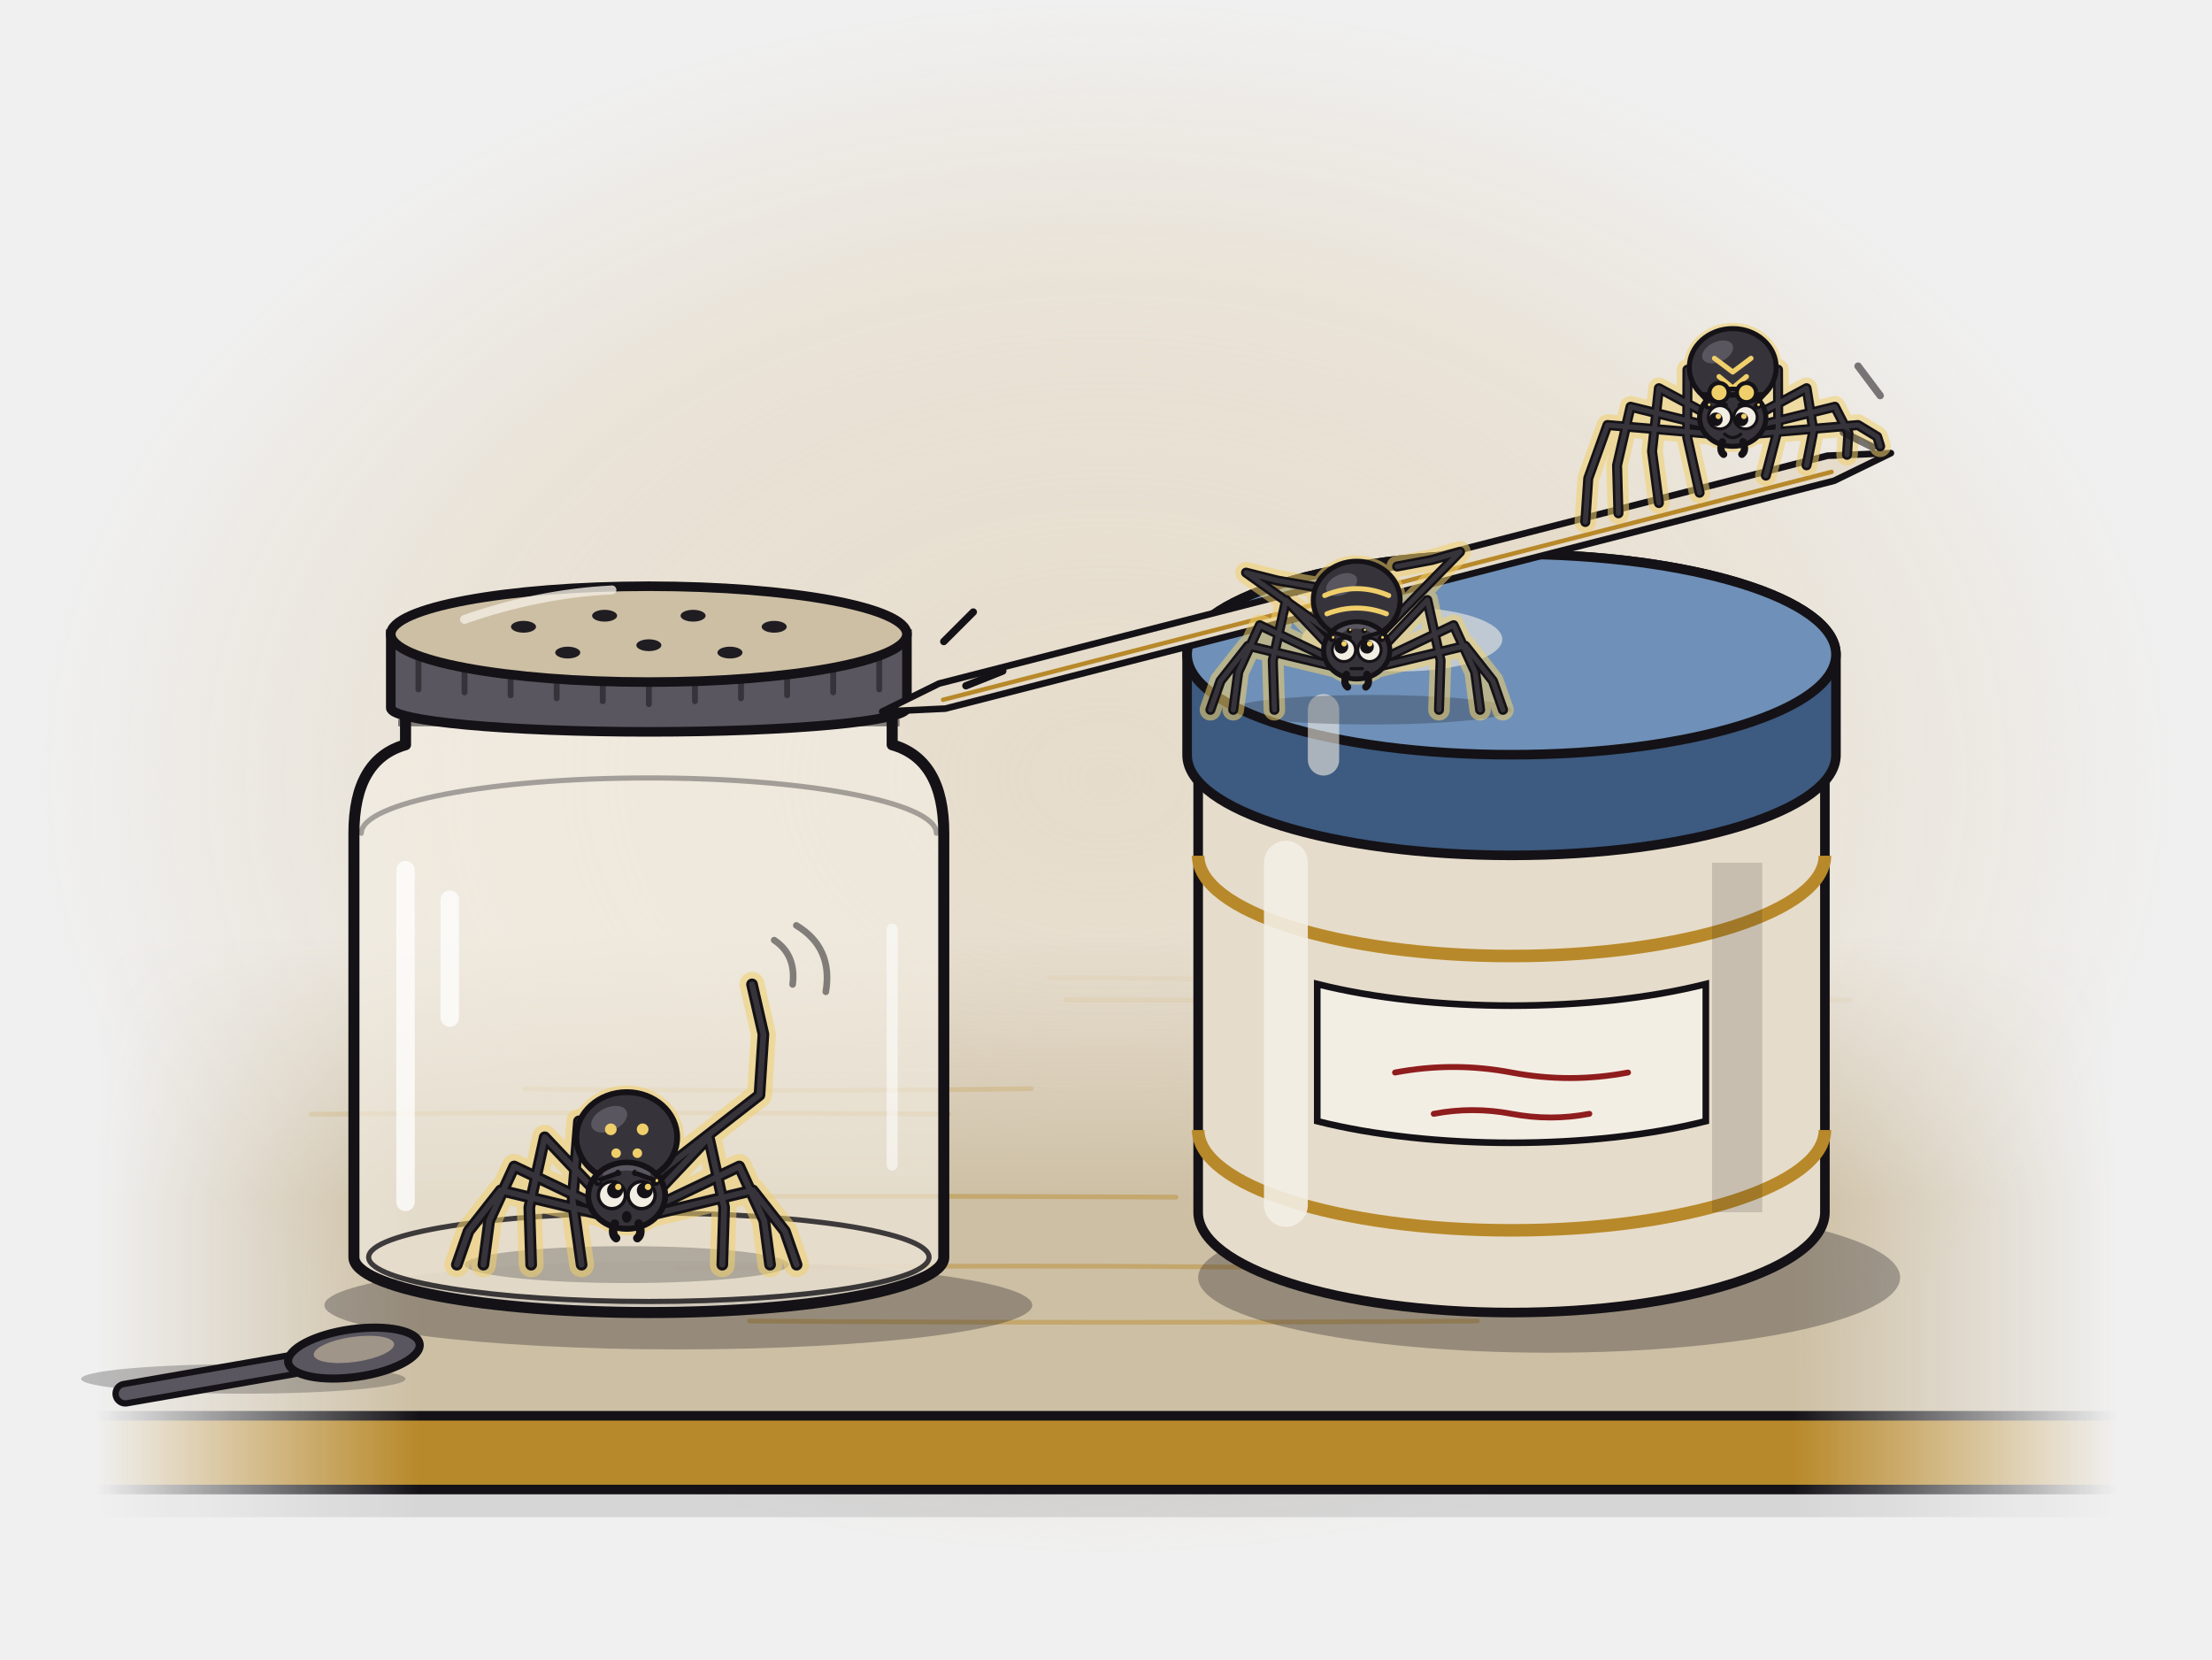
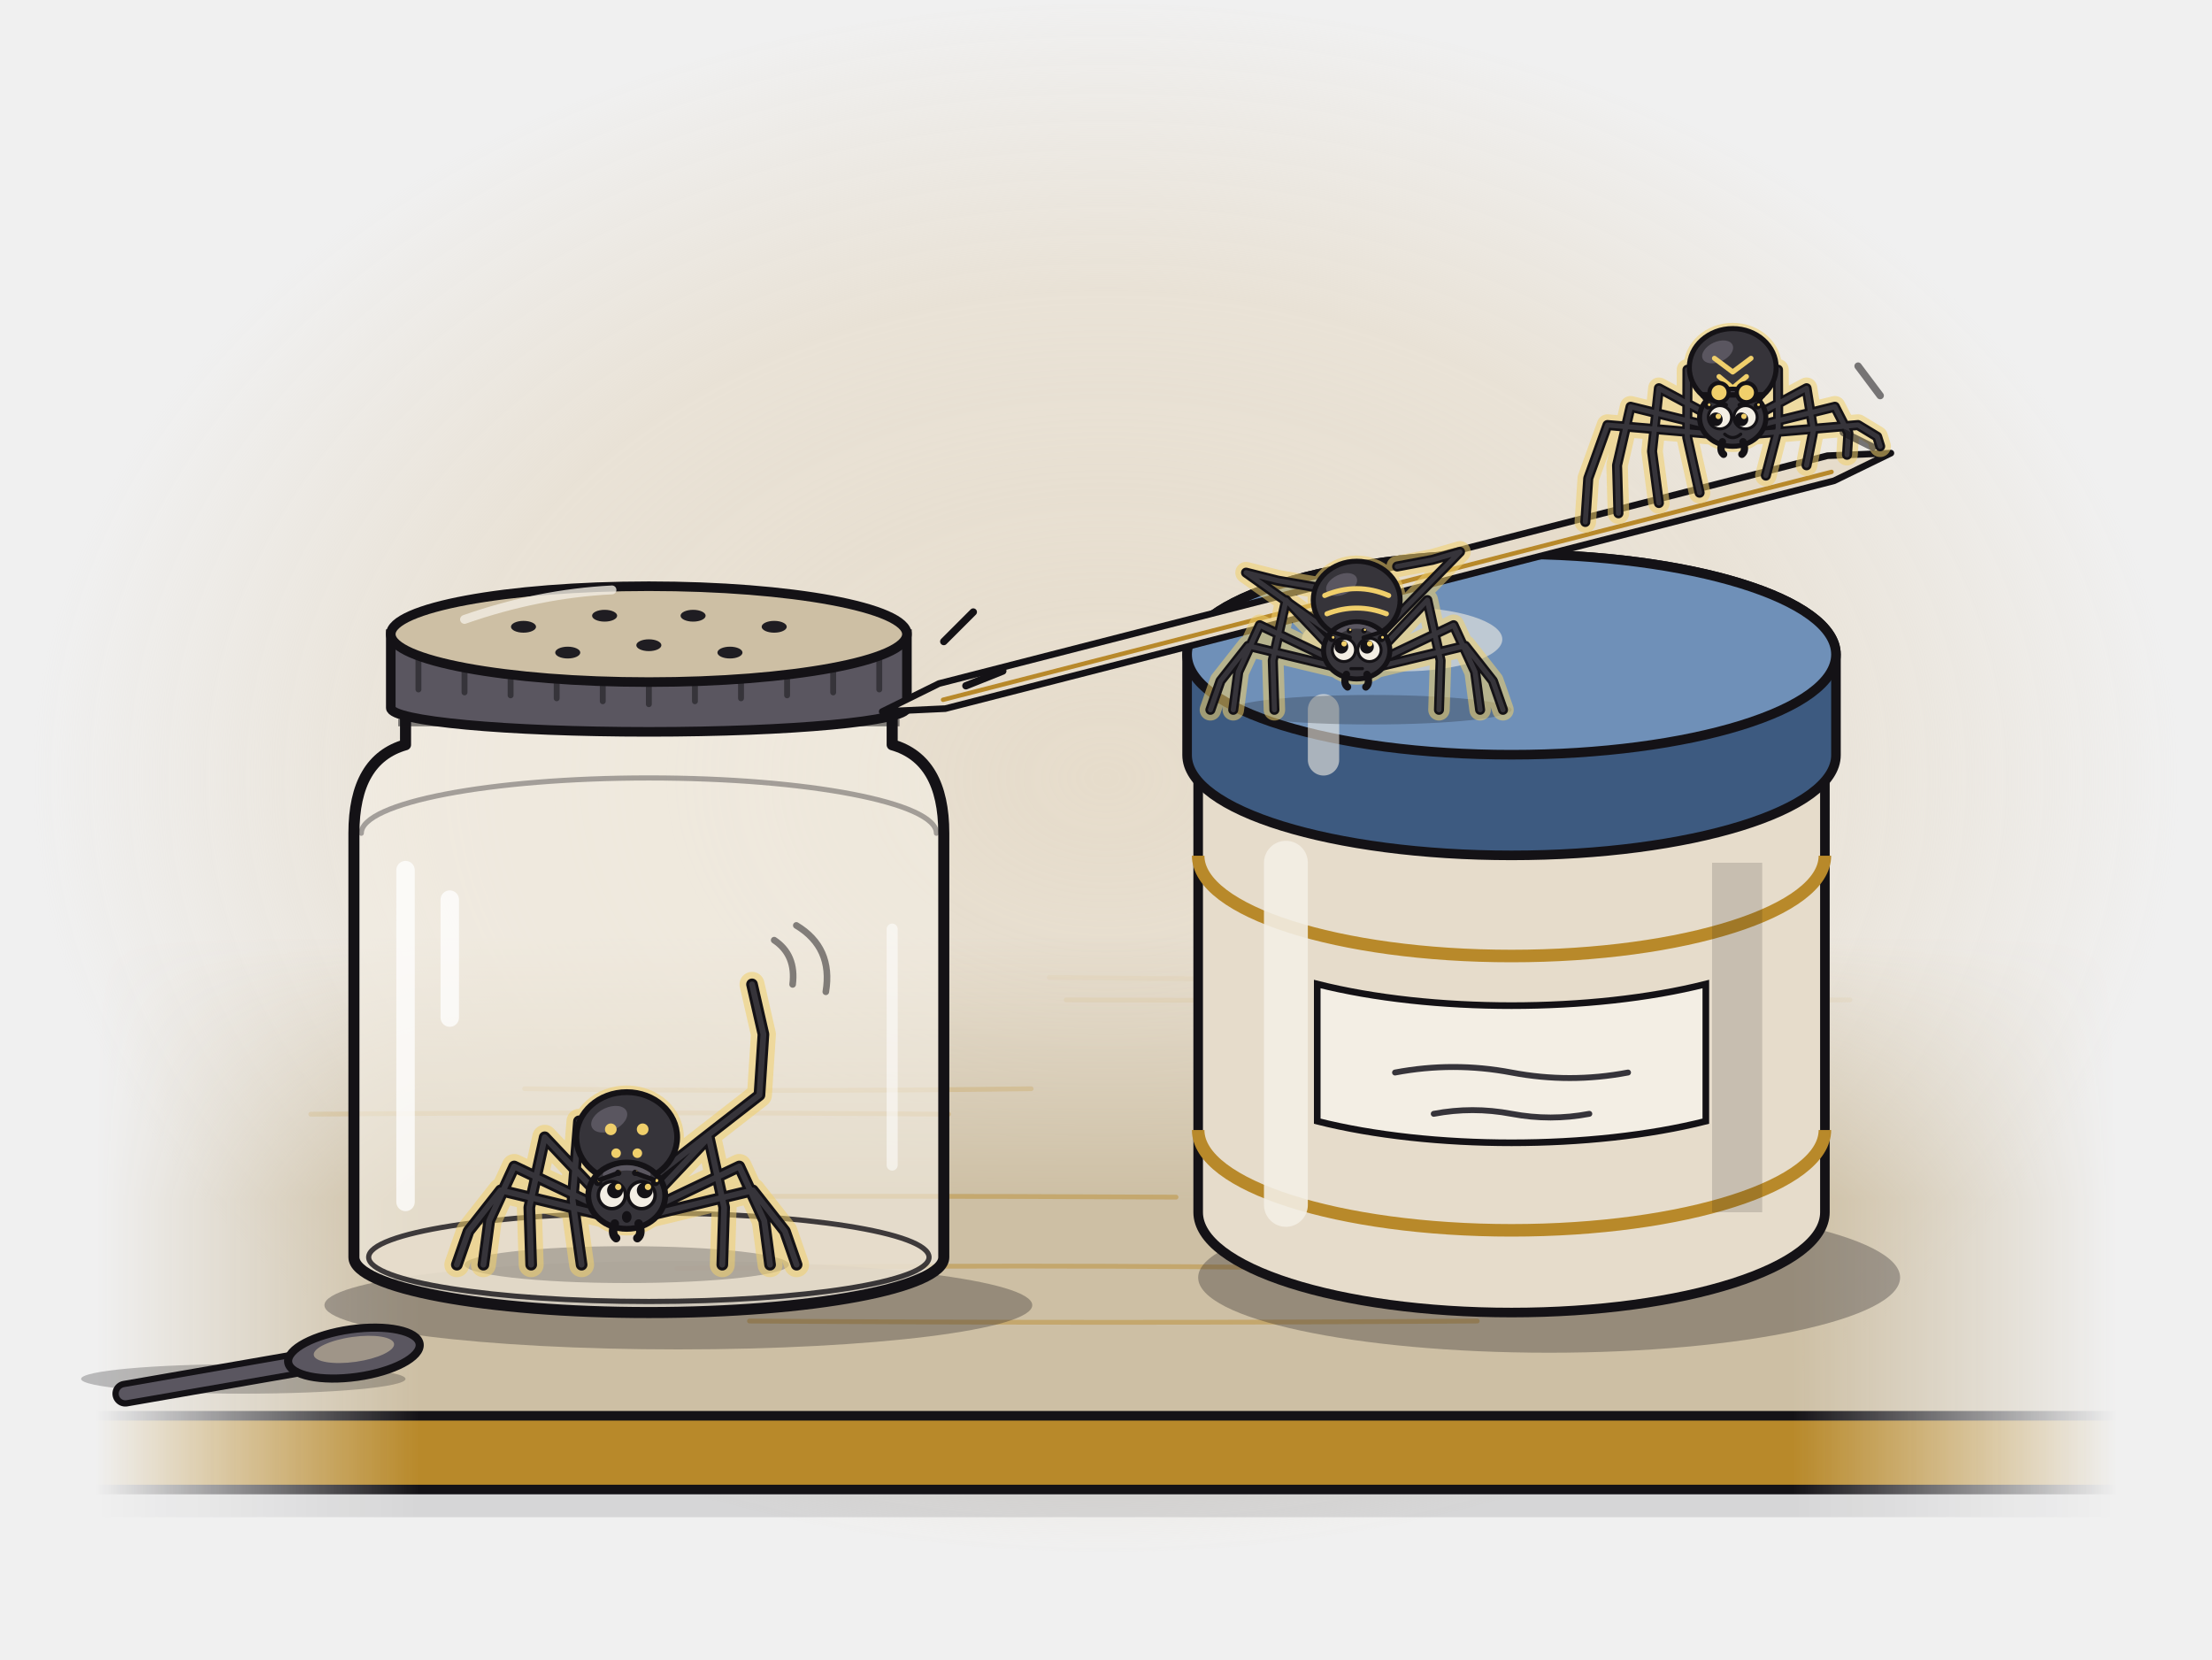
<svg xmlns="http://www.w3.org/2000/svg" viewBox="0 0 600 450" role="img" aria-label="Two spiders on a cookie tin lever the lid off a jar to free a trapped crewmate">
  <g transform="translate(0 -14)">
    <defs>
      <radialGradient id="sjr-glow" cx="50%" cy="50%" r="50%">
        <stop offset="0" stop-color="#e6dccb" stop-opacity="1" />
        <stop offset=".62" stop-color="#e6dccb" stop-opacity="0.7" />
        <stop offset="1" stop-color="#e6dccb" stop-opacity="0" />
      </radialGradient>
    </defs>
    <ellipse cx="300" cy="225" rx="295" ry="210" fill="url(#sjr-glow)" />
    <defs>
      <mask id="sjr-tt" maskUnits="userSpaceOnUse" x="21" y="-50" width="558" height="550">
        <linearGradient id="sjr-tt-lx" gradientUnits="userSpaceOnUse" x1="26" y1="0" x2="574" y2="0">
          <stop offset="0" stop-color="#fff" stop-opacity="0" />
          <stop offset="0.16" stop-color="#fff" />
          <stop offset="0.84" stop-color="#fff" />
          <stop offset="1" stop-color="#fff" stop-opacity="0" />
        </linearGradient>
        <linearGradient id="sjr-tt-ly" gradientUnits="userSpaceOnUse" x1="0" y1="268" x2="0" y2="339.5">
          <stop offset="0" stop-color="#000" />
          <stop offset="1" stop-color="#000" stop-opacity="0" />
        </linearGradient>
        <rect x="26" y="-50" width="548" height="550" fill="url(#sjr-tt-lx)" />
        <rect x="26" y="-50" width="548" height="389.5" fill="url(#sjr-tt-ly)" />
      </mask>
    </defs>
    <g mask="url(#sjr-tt)">
      <rect x="26" y="268" width="548" height="130" fill="#cdbfa4" />
      <path d="M84.3 316.2q86.5 -0.7 173 0M183.6 358.1q93.6 -1.4 187.1 0M142.3 309.3q68.7 0.9 137.4 0M284.6 279.1q87.6 1.1 175.3 0M203.3 372.3q98.7 0.7 197.4 0M140.9 338.7q89 -0.5 178.1 0M289.2 285.2q106.3 0.4 212.6 0" stroke="#b8892a" stroke-width="1.3" fill="none" opacity=".45" stroke-linecap="round" />
      <rect x="26" y="398" width="548" height="20" fill="#b8892a" />
      <path d="M26 398H574M26 418H574" stroke="#141216" stroke-width="2.6" />
      <path d="M26 422H574" stroke="#141216" stroke-width="7" opacity=".12" />
    </g>
    <ellipse cx="184" cy="368" rx="96" ry="12" fill="#141216" opacity="0.3" />
    <path d="M96 355V240Q96 220 110 216V206H242V216Q256 220 256 240V355A80 15 0 0 1 96 355z" fill="#f3eee4" opacity=".6" />
    <ellipse cx="176" cy="355" rx="76" ry="12" fill="#e6dccb" stroke="#141216" stroke-width="1.4" opacity=".8" />
    <path d="M98 240A78 15 0 0 1 254 240" stroke="#141216" stroke-width="1.4" fill="none" stroke-linecap="round" stroke-linejoin="round" opacity=".35" />
    <ellipse cx="170" cy="357" rx="44" ry="5" fill="#141216" opacity="0.25" />
    <g transform="translate(170 338.3) scale(0.72 0.72)">
      <g opacity="0.55" stroke="#f0cf6b" fill="#f0cf6b" stroke-linecap="round" stroke-linejoin="round">
        <path d="M9 -6L50 -37.9L51.5 -60.8L47.2 -79.6M12 -2L30.9 -22L36.7 4.4L36 26M13 3L42.4 -11L51.8 9.4L54 26M10 7L47.5 -2L59.6 13.4L64 26M-9 -6L-18 -28L-20.4 1.7L-17 26M-12 -2L-30.9 -22L-36.7 4.4L-36 26M-13 3L-42.4 -11L-51.8 9.4L-54 26M-10 7L-47.5 -2L-59.6 13.4L-64 26" stroke-width="9.4" fill="none" />
        <ellipse cx="0" cy="-22" rx="21.5" ry="19.5" stroke-width="0" />
        <ellipse cx="0" cy="0" rx="17" ry="15" stroke-width="0" />
      </g>
      <path d="M9 -6L50 -37.9L51.5 -60.8L47.2 -79.6M12 -2L30.9 -22L36.7 4.4L36 26M13 3L42.4 -11L51.8 9.4L54 26M10 7L47.5 -2L59.6 13.4L64 26M-9 -6L-18 -28L-20.4 1.7L-17 26M-12 -2L-30.9 -22L-36.7 4.4L-36 26M-13 3L-42.4 -11L-51.8 9.4L-54 26M-10 7L-47.5 -2L-59.6 13.4L-64 26" stroke="#141216" stroke-width="4.4" fill="none" stroke-linecap="round" stroke-linejoin="round" />
      <path d="M9 -6L50 -37.9L51.5 -60.8L47.2 -79.6M12 -2L30.9 -22L36.7 4.4L36 26M13 3L42.4 -11L51.8 9.4L54 26M10 7L47.5 -2L59.6 13.4L64 26M-9 -6L-18 -28L-20.4 1.7L-17 26M-12 -2L-30.9 -22L-36.7 4.4L-36 26M-13 3L-42.4 -11L-51.8 9.4L-54 26M-10 7L-47.5 -2L-59.6 13.4L-64 26" stroke="#36343a" stroke-width="2.2" fill="none" stroke-linecap="round" stroke-linejoin="round" />
      <ellipse cx="0" cy="-22" rx="19" ry="17" fill="#36343a" stroke="#141216" stroke-width="2.2" />
      <ellipse cx="-6.6" cy="-28.8" rx="7.2" ry="4.4" fill="#5a5660" transform="rotate(-25 -6.6 -28.8)" />
      <g fill="#f0cf6b">
        <circle cx="-6" cy="-25" r="2.2" />
        <circle cx="6" cy="-25" r="2.2" />
        <circle cx="-4" cy="-16" r="1.8" />
        <circle cx="4" cy="-16" r="1.8" />
      </g>
      <ellipse cx="0" cy="0" rx="14.5" ry="12.5" fill="#36343a" stroke="#141216" stroke-width="2.2" />
      <path d="M-8 -8q8 -5 16 0" stroke="#5a5660" stroke-width="2" fill="none" stroke-linecap="round" />
      <path d="M-4.5 10.5q-1.5 4 0.5 5.5M4.5 10.5q1.5 4 -0.5 5.5" stroke="#141216" stroke-width="3.2" fill="none" stroke-linecap="round" />
      <circle cx="-10.8" cy="-5.2" r="1.6" fill="#141216" />
      <circle cx="-10.3" cy="-5.7" r="0.6" fill="#f0cf6b" />
      <circle cx="10.8" cy="-5.2" r="1.6" fill="#141216" />
      <circle cx="11.3" cy="-5.7" r="0.6" fill="#f0cf6b" />
      <circle cx="-3.2" cy="-8.6" r="1.2" fill="#141216" />
      <circle cx="-2.8" cy="-9" r="0.5" fill="#f0cf6b" />
      <circle cx="3.2" cy="-8.6" r="1.2" fill="#141216" />
      <circle cx="3.6" cy="-9" r="0.5" fill="#f0cf6b" />
      <circle cx="-5.6" cy="-0.2" r="5.1" fill="#f3eee4" stroke="#141216" stroke-width="1.3" />
      <circle cx="-4.4" cy="-2" r="3" fill="#141216" />
      <circle cx="-3.2" cy="-3.3" r="1.2" fill="#f0cf6b" />
      <circle cx="5.6" cy="-0.2" r="5.1" fill="#f3eee4" stroke="#141216" stroke-width="1.3" />
      <circle cx="6.8" cy="-2" r="3" fill="#141216" />
      <circle cx="8" cy="-3.3" r="1.2" fill="#f0cf6b" />
      <path d="M-10 -6l7 -2.6M10 -6l-7 -2.6" stroke="#141216" stroke-width="1.8" stroke-linecap="round" />
      <ellipse cx="0" cy="8" rx="1.8" ry="2.2" fill="#141216" />
    </g>
    <path d="M210 269q6 4 5 12M216 265q10 6 8 18" stroke="#141216" stroke-width="1.8" fill="none" stroke-linecap="round" stroke-linejoin="round" opacity=".5" />
    <path d="M96 355V240Q96 220 110 216V206H242V216Q256 220 256 240V355A80 15 0 0 1 96 355z" fill="none" stroke="#141216" stroke-width="3" stroke-linejoin="round" />
    <path d="M110 250V340M122 258V290" stroke="#fff" stroke-width="5" fill="none" stroke-linecap="round" stroke-linejoin="round" opacity=".75" />
    <path d="M242 266V330" stroke="#fff" stroke-width="3" fill="none" stroke-linecap="round" stroke-linejoin="round" opacity=".55" />
    <path d="M108 210h136" stroke="#141216" stroke-width="2" opacity=".5" />
    <path d="M106 186V206A70 6.5 0 0 0 246 206V186z" fill="#5a5660" stroke="#141216" stroke-width="2.6" />
    <path d="M113.5 190v11M126 190.2v11.6M138.5 190.4v12.2M151 190.6v12.8M163.5 190.8v13.4M176 191v14M188.5 190.8v13.4M201 190.6v12.8M213.5 190.4v12.2M226 190.2v11.6M238.5 190v11" stroke="#36343a" stroke-width="1.6" fill="none" stroke-linecap="round" stroke-linejoin="round" />
    <ellipse cx="176" cy="186" rx="70" ry="13" fill="#cdbfa4" stroke="#141216" stroke-width="2.6" />
    <ellipse cx="142" cy="184" rx="3.4" ry="1.6" fill="#1f1d22" />
    <ellipse cx="164" cy="181" rx="3.4" ry="1.6" fill="#1f1d22" />
    <ellipse cx="188" cy="181" rx="3.4" ry="1.6" fill="#1f1d22" />
    <ellipse cx="210" cy="184" rx="3.4" ry="1.6" fill="#1f1d22" />
    <ellipse cx="154" cy="191" rx="3.4" ry="1.6" fill="#1f1d22" />
    <ellipse cx="176" cy="189" rx="3.4" ry="1.6" fill="#1f1d22" />
    <ellipse cx="198" cy="191" rx="3.4" ry="1.6" fill="#1f1d22" />
    <path d="M126 182q20 -7 40 -8" stroke="#f3eee4" stroke-width="2.4" fill="none" stroke-linecap="round" stroke-linejoin="round" opacity=".8" />
    <ellipse cx="420.2" cy="360.5" rx="95.2" ry="20.4" fill="#141216" opacity=".3" />
    <path d="M325 218.8V342.8A85 27.2 0 0 0 495 342.8V218.8z" fill="#e6dccb" stroke="#141216" stroke-width="2.6" />
    <path d="M325 246.1A85 27.2 0 0 0 495 246.1M325 320.5A85 27.2 0 0 0 495 320.5" stroke="#b8892a" stroke-width="3.4" fill="none" />
    <path d="M357.3 280.9A85 27.2 0 0 0 462.7 280.9V318.1A85 27.2 0 0 1 357.3 318.1z" fill="#f3eee4" stroke="#141216" stroke-width="1.8" />
-     <path d="M378.4 304.9q15.8 -3 31.6 0t31.6 0M388.9 316.1q10.5 -2 21.1 0t21.1 0" stroke="#8f1d1d" stroke-width="1.6" fill="none" stroke-linecap="round" />
+     <path d="M378.4 304.9q15.8 -3 31.6 0t31.6 0M388.9 316.1q10.5 -2 21.1 0t21.1 0" stroke="#36343a" stroke-width="1.6" fill="none" stroke-linecap="round" />
    <path d="M348.8 248V340.8" stroke="#f3eee4" stroke-width="11.9" opacity=".9" stroke-linecap="round" />
    <path d="M471.2 248V342.8" stroke="#141216" stroke-width="13.6" opacity=".15" />
    <path d="M322 218.8V191.5A88 27.2 0 0 1 498 191.5V218.8A88 27.2 0 0 1 322 218.8z" fill="#3d5a80" stroke="#141216" stroke-width="2.6" />
    <ellipse cx="410" cy="191.5" rx="88" ry="27.2" fill="#6f90b8" stroke="#141216" stroke-width="2.6" />
    <ellipse cx="380.3" cy="187.4" rx="27.2" ry="8.7" fill="#f3eee4" opacity=".6" />
    <path d="M359 206.5v13.6" stroke="#f3eee4" stroke-width="8.5" opacity=".6" stroke-linecap="round" />
    <path d="M239.3,207 256.4,206.2 497.5,144.4 512.9,136.9 495.7,137.6 254.7,199.4z" fill="#e6dccb" stroke="#141216" stroke-width="1.8" stroke-linejoin="round" />
    <path d="M255.8 203.8L496.8 142" stroke="#b8892a" stroke-width="1.2" fill="none" stroke-linecap="round" stroke-linejoin="round" />
    <path d="M256 188l8 -8M262 200l10 -4" stroke="#141216" stroke-width="2" fill="none" stroke-linecap="round" stroke-linejoin="round" />
    <ellipse cx="372" cy="206.5" rx="38" ry="4" fill="#141216" opacity="0.25" />
    <g transform="translate(368 190.4) scale(0.62 0.62)">
      <g opacity="0.55" stroke="#f0cf6b" fill="#f0cf6b" stroke-linecap="round" stroke-linejoin="round">
        <path d="M9 -6L45.2 -43.1L33.1 -39.6L17.7 -36.7M12 -2L30.9 -22L36.7 4.4L36 26M13 3L42.4 -11L51.8 9.4L54 26M10 7L47.5 -2L59.6 13.4L64 26M-9 -6L-48.4 -34L-34.5 -30.5L-17.7 -27.6M-12 -2L-30.9 -22L-36.7 4.4L-36 26M-13 3L-42.4 -11L-51.8 9.4L-54 26M-10 7L-47.5 -2L-59.6 13.4L-64 26" stroke-width="9.4" fill="none" />
        <ellipse cx="0" cy="-22" rx="21.5" ry="19.5" stroke-width="0" />
        <ellipse cx="0" cy="0" rx="17" ry="15" stroke-width="0" />
      </g>
      <path d="M9 -6L45.2 -43.1L33.1 -39.6L17.7 -36.7M12 -2L30.9 -22L36.7 4.4L36 26M13 3L42.4 -11L51.8 9.4L54 26M10 7L47.5 -2L59.6 13.4L64 26M-9 -6L-48.4 -34L-34.5 -30.5L-17.7 -27.6M-12 -2L-30.9 -22L-36.7 4.4L-36 26M-13 3L-42.4 -11L-51.8 9.4L-54 26M-10 7L-47.5 -2L-59.6 13.4L-64 26" stroke="#141216" stroke-width="4.4" fill="none" stroke-linecap="round" stroke-linejoin="round" />
      <path d="M9 -6L45.2 -43.1L33.1 -39.6L17.7 -36.7M12 -2L30.9 -22L36.7 4.4L36 26M13 3L42.4 -11L51.8 9.4L54 26M10 7L47.5 -2L59.6 13.4L64 26M-9 -6L-48.4 -34L-34.5 -30.5L-17.7 -27.6M-12 -2L-30.9 -22L-36.7 4.4L-36 26M-13 3L-42.4 -11L-51.8 9.4L-54 26M-10 7L-47.5 -2L-59.6 13.4L-64 26" stroke="#36343a" stroke-width="2.2" fill="none" stroke-linecap="round" stroke-linejoin="round" />
      <ellipse cx="0" cy="-22" rx="19" ry="17" fill="#36343a" stroke="#141216" stroke-width="2.2" />
      <ellipse cx="-6.6" cy="-28.8" rx="7.2" ry="4.4" fill="#5a5660" transform="rotate(-25 -6.6 -28.8)" />
      <path d="M-14 -24q14 -6 28 0M-13 -16q13 -5 26 0" stroke="#f0cf6b" stroke-width="2.2" fill="none" stroke-linecap="round" />
      <ellipse cx="0" cy="0" rx="14.5" ry="12.5" fill="#36343a" stroke="#141216" stroke-width="2.2" />
      <path d="M-8 -8q8 -5 16 0" stroke="#5a5660" stroke-width="2" fill="none" stroke-linecap="round" />
      <path d="M-4.5 10.5q-1.5 4 0.5 5.5M4.5 10.5q1.5 4 -0.5 5.5" stroke="#141216" stroke-width="3.2" fill="none" stroke-linecap="round" />
      <circle cx="-10.8" cy="-5.2" r="1.6" fill="#141216" />
      <circle cx="-10.3" cy="-5.7" r="0.6" fill="#f0cf6b" />
      <circle cx="10.8" cy="-5.2" r="1.6" fill="#141216" />
      <circle cx="11.3" cy="-5.7" r="0.6" fill="#f0cf6b" />
      <circle cx="-3.2" cy="-8.6" r="1.2" fill="#141216" />
      <circle cx="-2.8" cy="-9" r="0.5" fill="#f0cf6b" />
      <circle cx="3.2" cy="-8.6" r="1.2" fill="#141216" />
      <circle cx="3.6" cy="-9" r="0.5" fill="#f0cf6b" />
      <circle cx="-5.6" cy="-0.2" r="5.1" fill="#f3eee4" stroke="#141216" stroke-width="1.3" />
      <circle cx="-6.7" cy="-1.6" r="3" fill="#141216" />
      <circle cx="-5.5" cy="-2.9" r="1.2" fill="#f0cf6b" />
      <circle cx="5.6" cy="-0.2" r="5.1" fill="#f3eee4" stroke="#141216" stroke-width="1.3" />
      <circle cx="4.5" cy="-1.6" r="3" fill="#141216" />
      <circle cx="5.7" cy="-2.9" r="1.2" fill="#f0cf6b" />
      <path d="M-10 -7.8l7 2.2M10 -7.8l-7 2.2" stroke="#141216" stroke-width="1.8" stroke-linecap="round" />
      <path d="M-2.5 8h5" stroke="#141216" stroke-width="1.4" stroke-linecap="round" />
    </g>
    <g transform="translate(470 127.3) scale(0.62 0.62)">
      <g opacity="0.55" stroke="#f0cf6b" fill="#f0cf6b" stroke-linecap="round" stroke-linejoin="round">
        <path d="M9 -6L19.8 -21L19.9 4.5L14.5 25.3M12 -2L32.3 -12.9L35.3 5.6L32.3 20.8M13 3L44.7 -4.8L50.6 6.7L50 16.2M10 7L54.8 3.2L63.2 8.3L64.5 12.5M-9 -6L-19.8 -21L-19.9 8.6L-14.5 32.8M-12 -2L-32.3 -12.9L-35.3 14.7L-32.3 37.3M-13 3L-44.7 -4.8L-50.6 20.8L-50 41.8M-10 7L-54.8 3.2L-63.2 26.5L-64.5 45.6" stroke-width="9.4" fill="none" />
        <ellipse cx="0" cy="-22" rx="21.5" ry="19.5" stroke-width="0" />
        <ellipse cx="0" cy="0" rx="17" ry="15" stroke-width="0" />
      </g>
      <path d="M9 -6L19.8 -21L19.9 4.5L14.5 25.3M12 -2L32.3 -12.9L35.3 5.6L32.3 20.8M13 3L44.7 -4.8L50.6 6.7L50 16.2M10 7L54.8 3.2L63.2 8.3L64.5 12.5M-9 -6L-19.8 -21L-19.9 8.6L-14.5 32.8M-12 -2L-32.3 -12.9L-35.3 14.7L-32.3 37.3M-13 3L-44.7 -4.8L-50.6 20.8L-50 41.8M-10 7L-54.8 3.2L-63.2 26.5L-64.5 45.6" stroke="#141216" stroke-width="4.4" fill="none" stroke-linecap="round" stroke-linejoin="round" />
      <path d="M9 -6L19.8 -21L19.9 4.5L14.5 25.3M12 -2L32.3 -12.9L35.3 5.6L32.3 20.8M13 3L44.7 -4.8L50.6 6.7L50 16.2M10 7L54.8 3.2L63.2 8.3L64.5 12.5M-9 -6L-19.8 -21L-19.9 8.6L-14.5 32.8M-12 -2L-32.3 -12.9L-35.3 14.7L-32.3 37.3M-13 3L-44.7 -4.8L-50.6 20.8L-50 41.8M-10 7L-54.8 3.2L-63.2 26.5L-64.5 45.6" stroke="#36343a" stroke-width="2.2" fill="none" stroke-linecap="round" stroke-linejoin="round" />
      <ellipse cx="0" cy="-22" rx="19" ry="17" fill="#36343a" stroke="#141216" stroke-width="2.2" />
      <ellipse cx="-6.6" cy="-28.8" rx="7.2" ry="4.4" fill="#5a5660" transform="rotate(-25 -6.6 -28.8)" />
      <path d="M-8 -26l8 6 8-6M-6 -18l6 5 6-5" stroke="#f0cf6b" stroke-width="2.2" fill="none" stroke-linecap="round" stroke-linejoin="round" />
      <ellipse cx="0" cy="0" rx="14.5" ry="12.5" fill="#36343a" stroke="#141216" stroke-width="2.2" />
      <path d="M-8 -8q8 -5 16 0" stroke="#5a5660" stroke-width="2" fill="none" stroke-linecap="round" />
      <path d="M-4.5 10.5q-1.5 4 0.5 5.5M4.5 10.5q1.5 4 -0.5 5.5" stroke="#141216" stroke-width="3.2" fill="none" stroke-linecap="round" />
      <circle cx="-10.8" cy="-5.2" r="1.6" fill="#141216" />
      <circle cx="-10.3" cy="-5.7" r="0.6" fill="#f0cf6b" />
      <circle cx="10.8" cy="-5.2" r="1.6" fill="#141216" />
      <circle cx="11.3" cy="-5.7" r="0.6" fill="#f0cf6b" />
      <circle cx="-3.2" cy="-8.6" r="1.2" fill="#141216" />
      <circle cx="-2.8" cy="-9" r="0.5" fill="#f0cf6b" />
      <circle cx="3.2" cy="-8.6" r="1.2" fill="#141216" />
      <circle cx="3.6" cy="-9" r="0.5" fill="#f0cf6b" />
      <circle cx="-5.6" cy="-0.2" r="5.1" fill="#f3eee4" stroke="#141216" stroke-width="1.3" />
      <circle cx="-7.4" cy="0.7" r="3" fill="#141216" />
      <circle cx="-6.3" cy="-0.6" r="1.2" fill="#f0cf6b" />
      <circle cx="5.6" cy="-0.2" r="5.1" fill="#f3eee4" stroke="#141216" stroke-width="1.3" />
      <circle cx="3.8" cy="0.7" r="3" fill="#141216" />
      <circle cx="4.9" cy="-0.6" r="1.2" fill="#f0cf6b" />
      <path d="M-10 -7.8l7 2.2M10 -7.8l-7 2.2" stroke="#141216" stroke-width="1.8" stroke-linecap="round" />
      <path d="M-3.5 7.2q3.5 3 7 0" stroke="#141216" stroke-width="1.4" fill="none" stroke-linecap="round" />
      <path d="M-14 -10h28" stroke="#141216" stroke-width="2.4" />
      <circle cx="-6" cy="-11" r="4.2" fill="#f0cf6b" stroke="#141216" stroke-width="1.8" />
      <circle cx="6" cy="-11" r="4.2" fill="#f0cf6b" stroke="#141216" stroke-width="1.8" />
    </g>
    <path d="M504 113.3l6 8M500 131.3l8 4" stroke="#141216" stroke-width="2" fill="none" stroke-linecap="round" stroke-linejoin="round" opacity=".55" />
    <ellipse cx="66" cy="388" rx="44" ry="4" fill="#141216" opacity="0.25" />
    <path d="M34 392L80 384" stroke="#141216" stroke-width="7" stroke-linecap="round" />
    <path d="M34 392L80 384" stroke="#5a5660" stroke-width="3.6" stroke-linecap="round" />
    <ellipse cx="96" cy="381" rx="18" ry="6.5" fill="#5a5660" stroke="#141216" stroke-width="2.2" transform="rotate(-8 96 381)" />
    <ellipse cx="96" cy="380" rx="11" ry="3.4" fill="#cdbfa4" opacity=".6" transform="rotate(-8 96 380)" />
  </g>
</svg>
